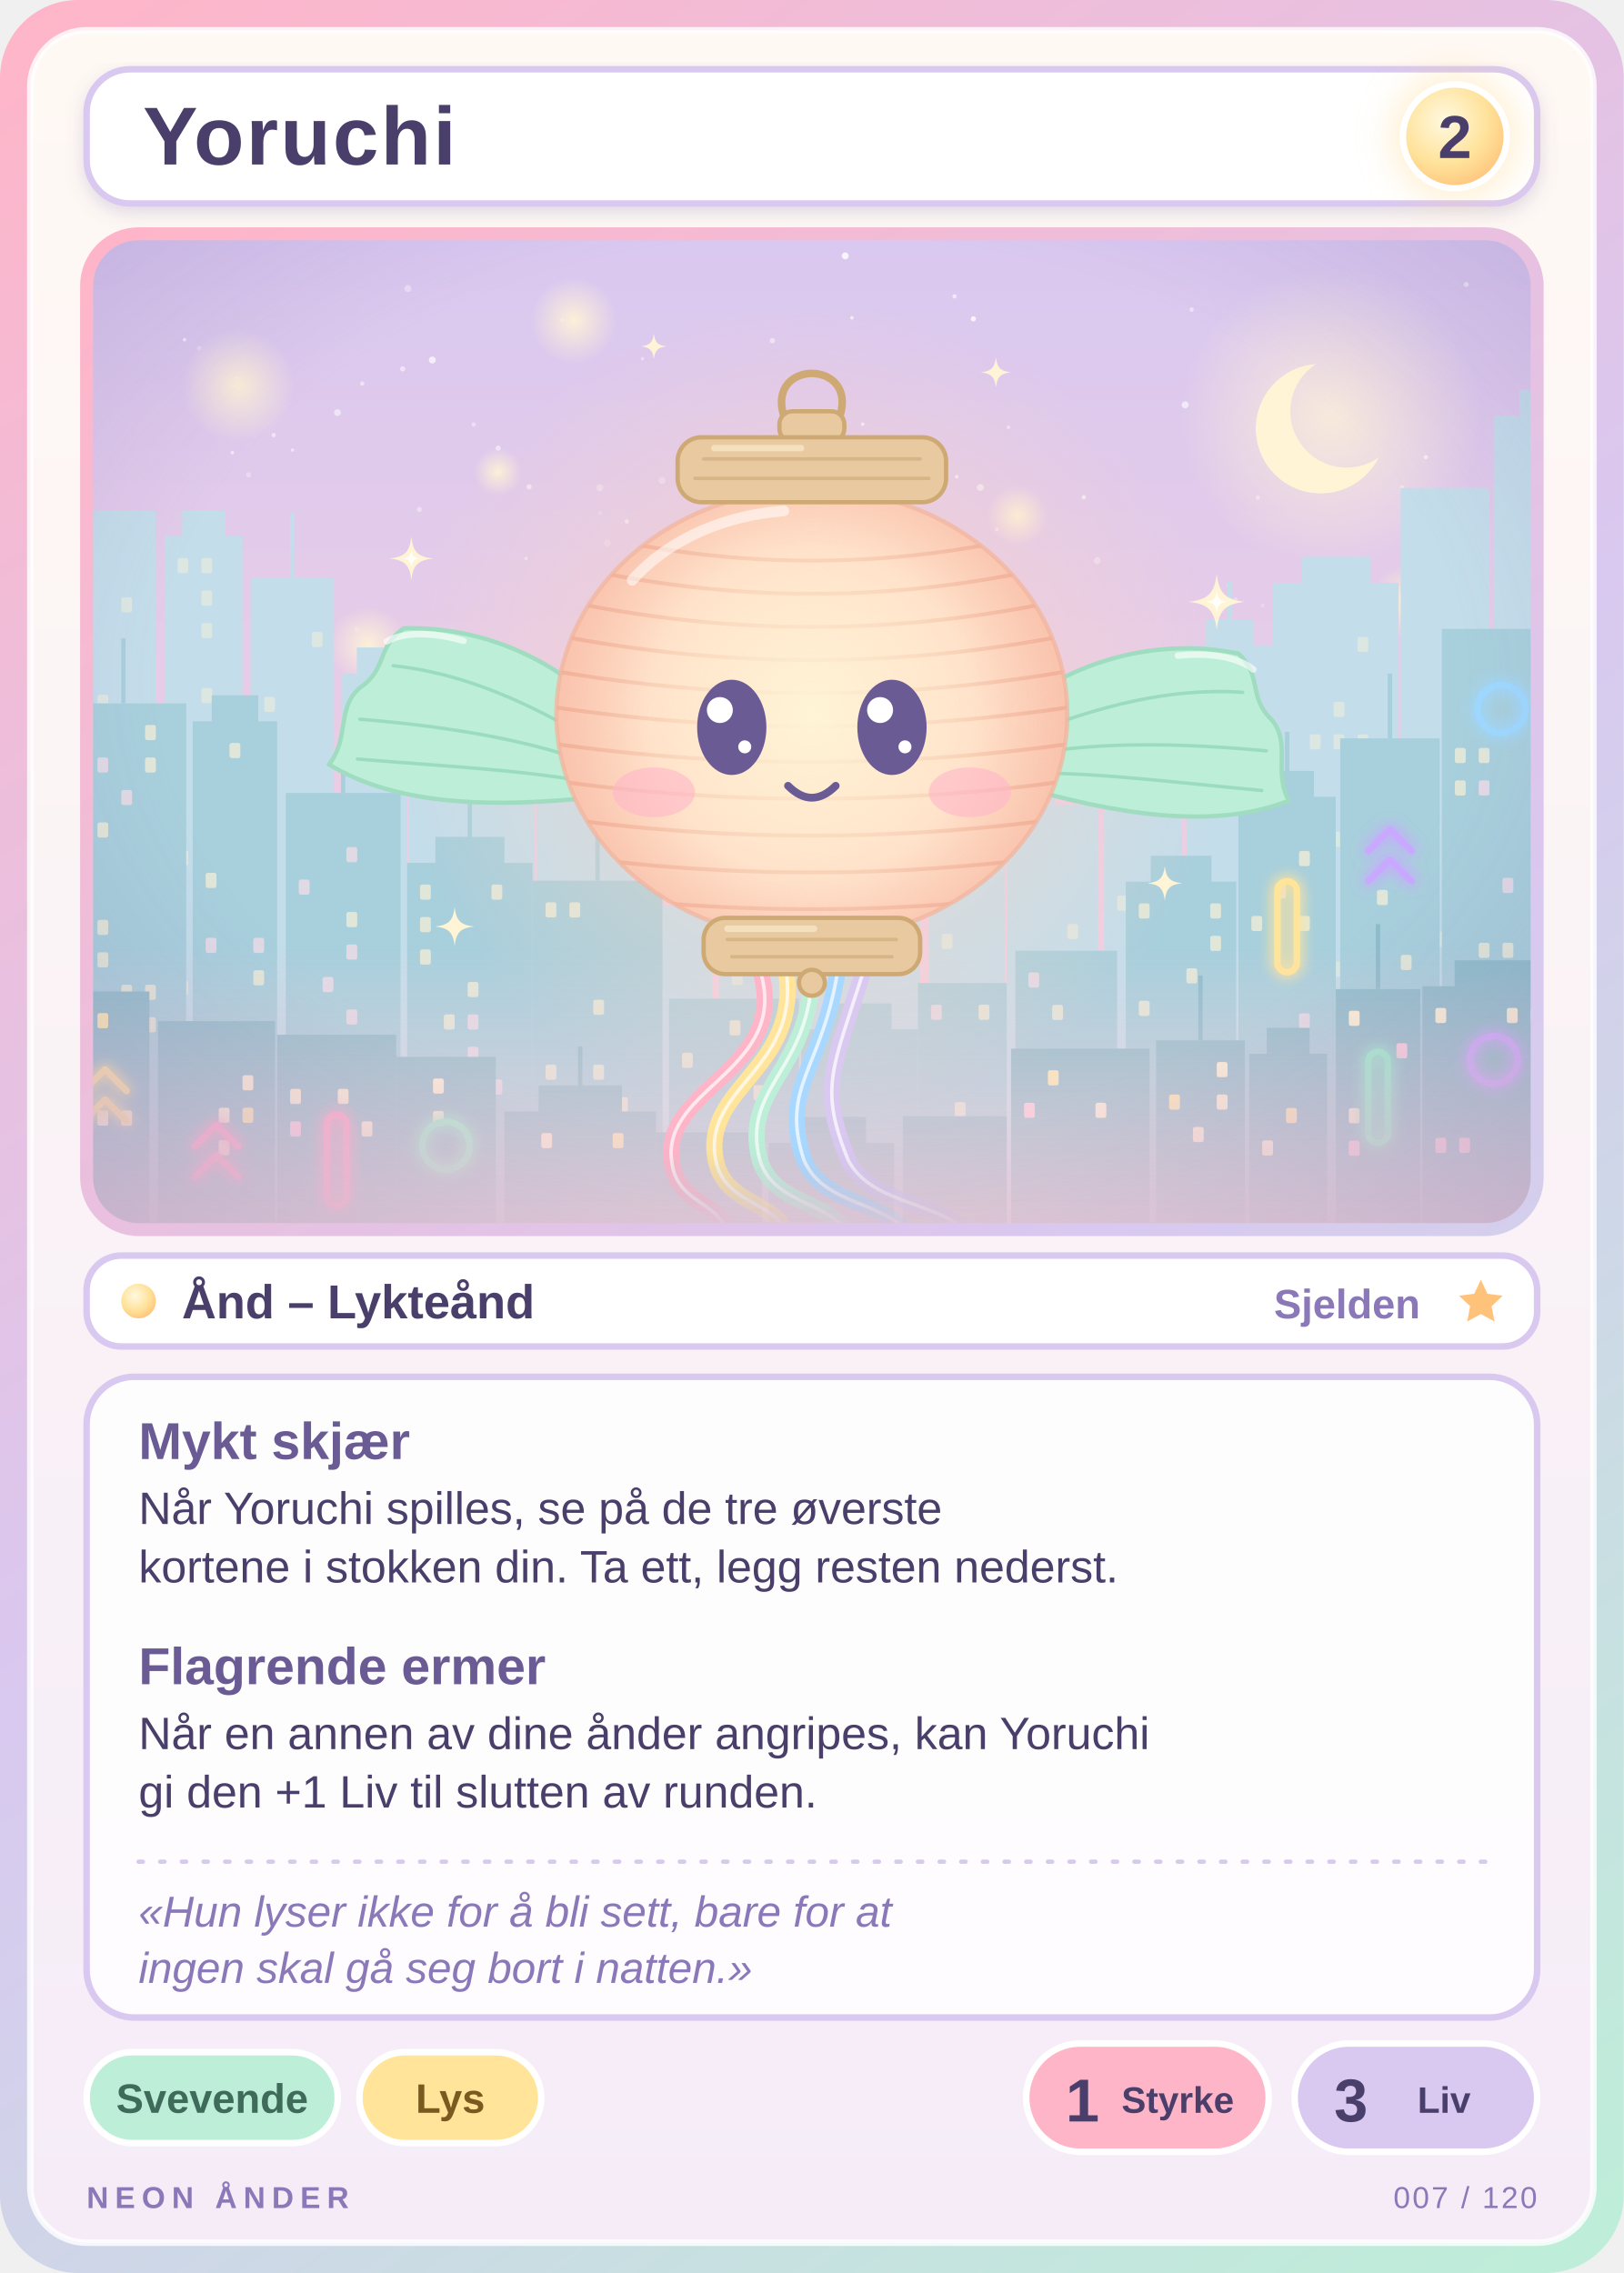
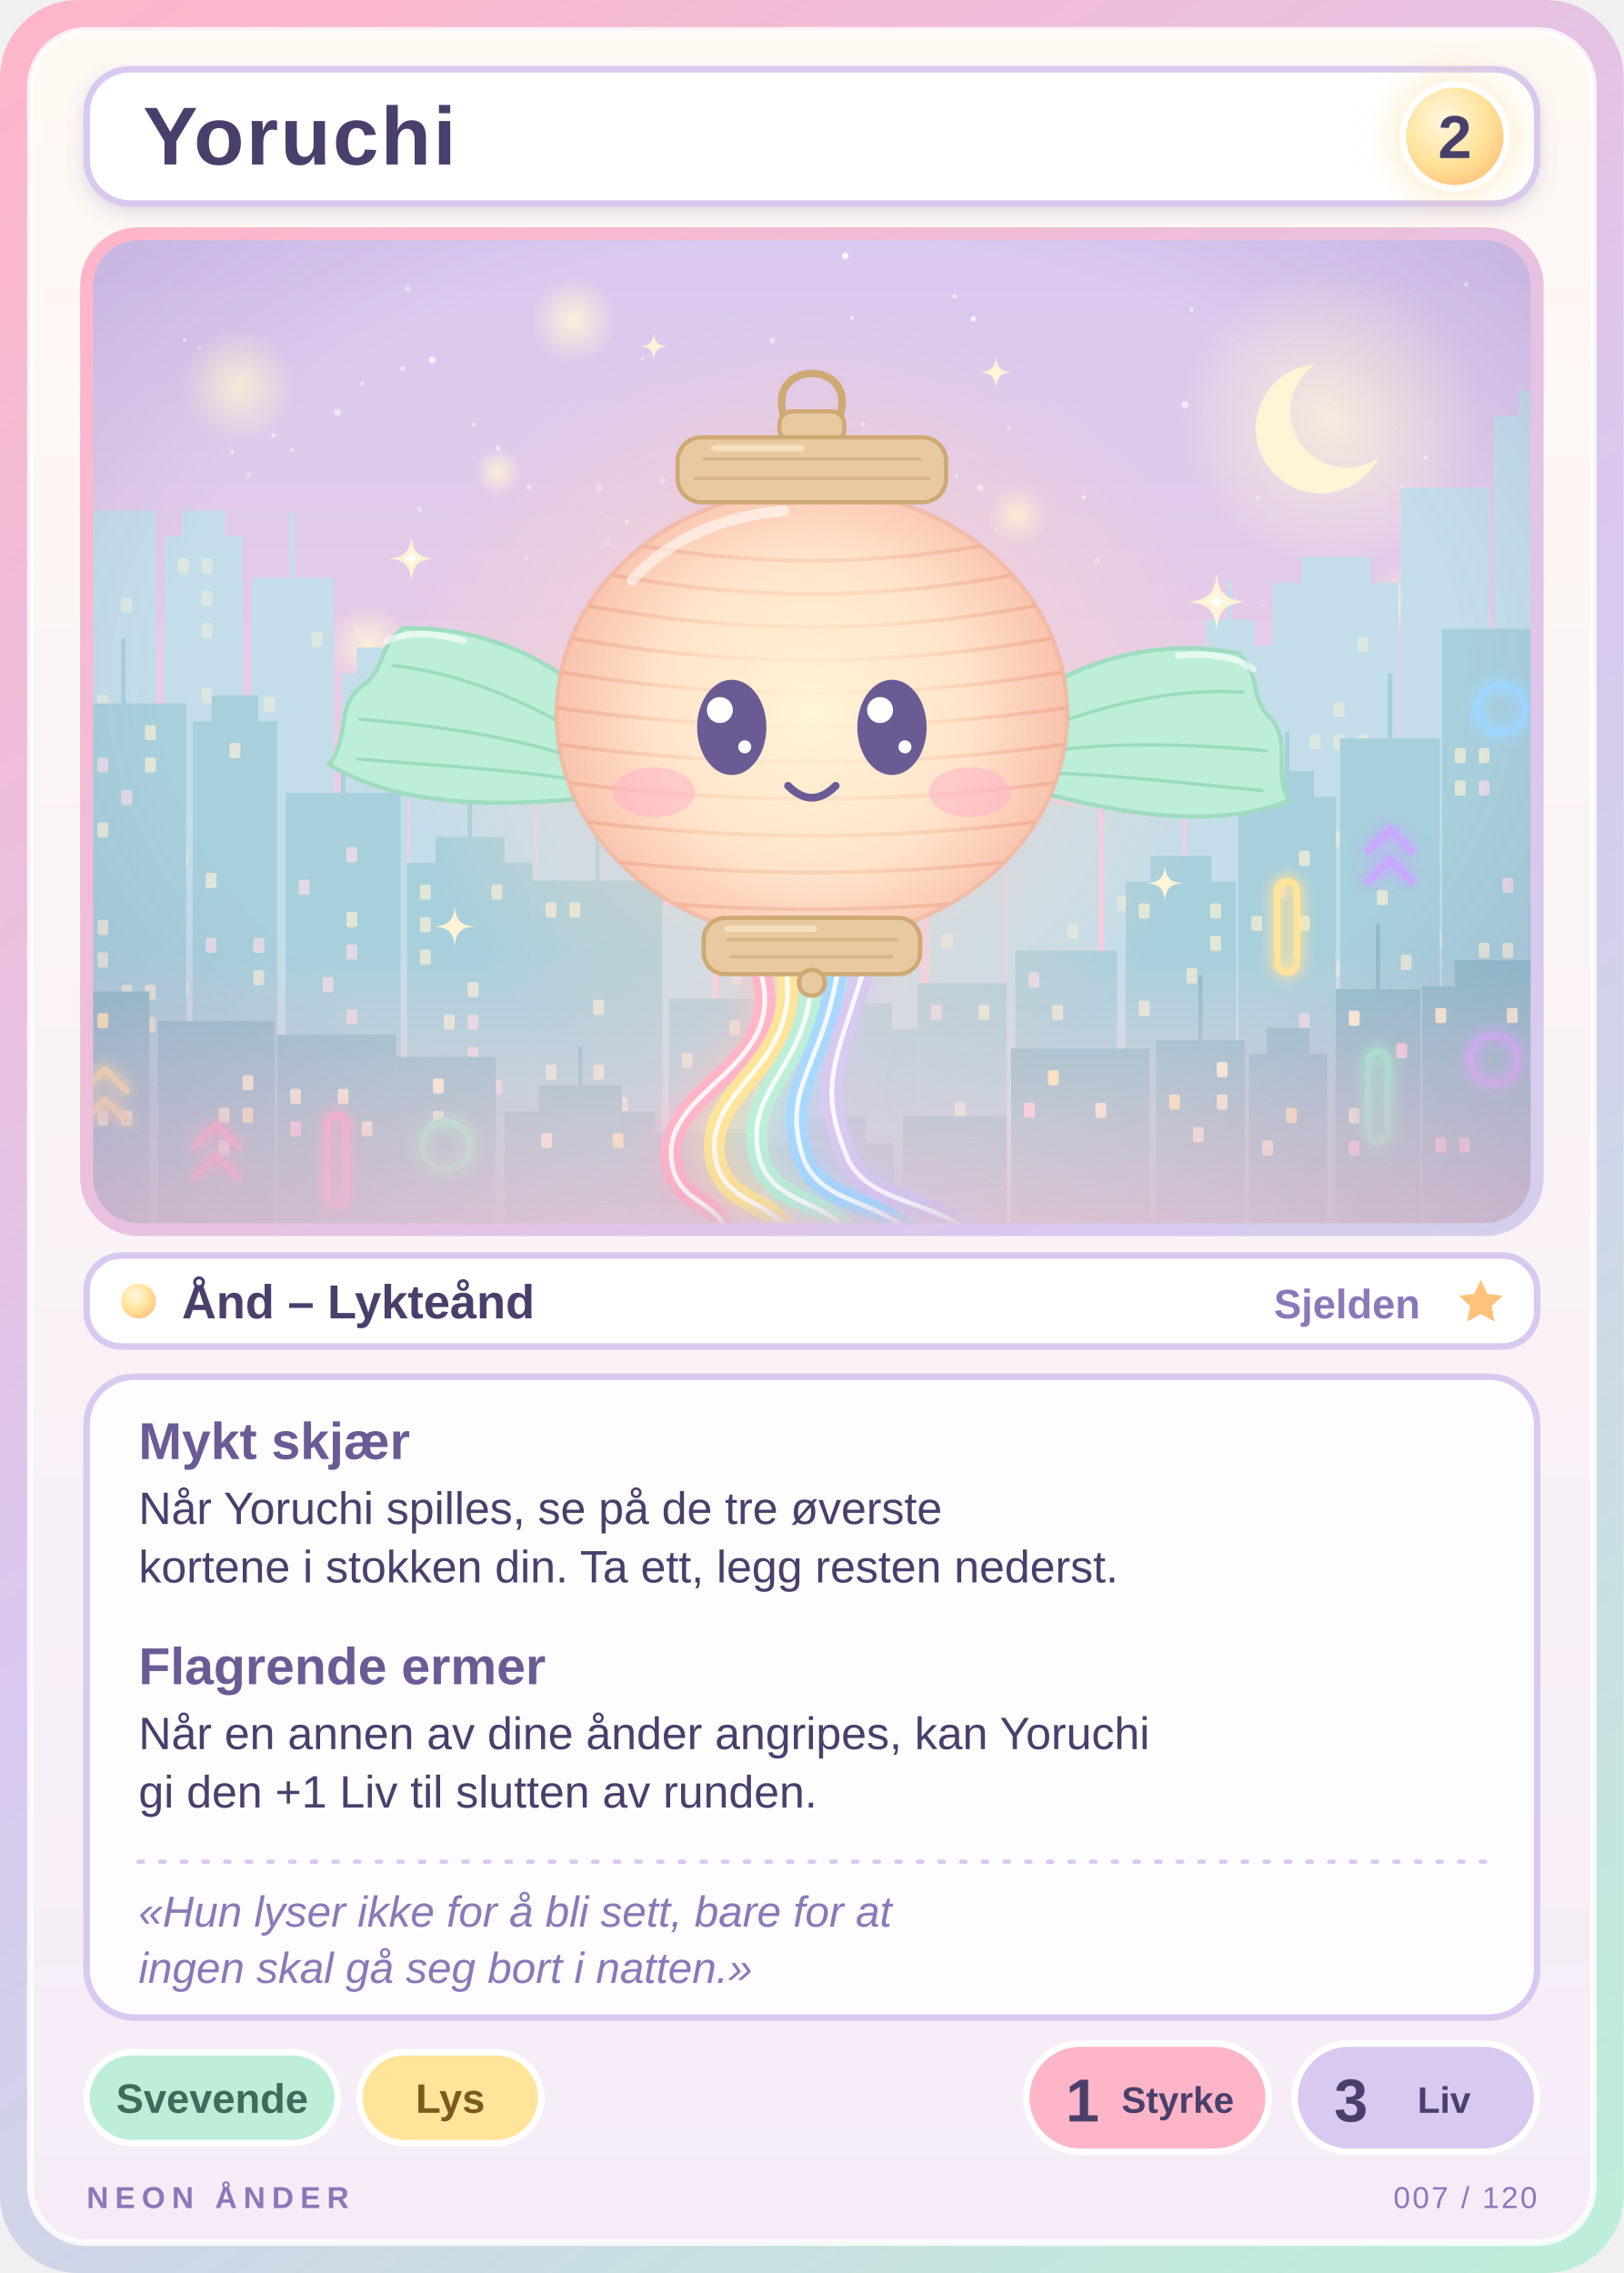
<svg xmlns="http://www.w3.org/2000/svg" viewBox="0 0 750 1050" width="750" height="1050" role="img" aria-labelledby="t d" font-family="'Trebuchet MS','Segoe UI','Helvetica Neue',Arial,sans-serif">
  <defs>
    <linearGradient id="frame" x1="0" y1="0" x2="750" y2="1050" gradientUnits="userSpaceOnUse">
      <stop offset="0" stop-color="#FFB5C8" />
      <stop offset="0.5" stop-color="#D9C8F0" />
      <stop offset="1" stop-color="#BDEFD8" />
    </linearGradient>
    <linearGradient id="paper" x1="0" y1="0" x2="0" y2="1">
      <stop offset="0" stop-color="#FFF9F4" />
      <stop offset="1" stop-color="#F5ECF8" />
    </linearGradient>
    <radialGradient id="orb" cx="0.4" cy="0.35" r="0.7">
      <stop offset="0" stop-color="#FFF9E0" />
      <stop offset="0.6" stop-color="#FFE29A" />
      <stop offset="1" stop-color="#FFC27A" />
    </radialGradient>
    <linearGradient id="sky" x1="0" y1="0" x2="0" y2="1">
      <stop offset="0" stop-color="#D9C8F0" />
      <stop offset="1" stop-color="#F7D1DC" />
    </linearGradient>
    <radialGradient id="moonGlow">
      <stop offset="0" stop-color="#FFF4D6" stop-opacity="0.75" />
      <stop offset="1" stop-color="#FFF4D6" stop-opacity="0" />
    </radialGradient>
    <radialGradient id="bokeh">
      <stop offset="0" stop-color="#FFF4D6" stop-opacity="0.9" />
      <stop offset="0.6" stop-color="#FFF4D6" stop-opacity="0.35" />
      <stop offset="1" stop-color="#FFF4D6" stop-opacity="0" />
    </radialGradient>
    <linearGradient id="mist" x1="0" y1="0" x2="0" y2="1">
      <stop offset="0" stop-color="#F7D1DC" stop-opacity="0" />
      <stop offset="1" stop-color="#F7D1DC" stop-opacity="0.85" />
    </linearGradient>
    <radialGradient id="vignette" cx="0.5" cy="0.45" r="0.75">
      <stop offset="0.6" stop-color="#7A6AA8" stop-opacity="0" />
      <stop offset="1" stop-color="#7A6AA8" stop-opacity="0.28" />
    </radialGradient>
    <radialGradient id="halo">
      <stop offset="0" stop-color="#FFE9C2" stop-opacity="0.85" />
      <stop offset="0.5" stop-color="#FFD6C2" stop-opacity="0.35" />
      <stop offset="1" stop-color="#FFD6C2" stop-opacity="0" />
    </radialGradient>
    <radialGradient id="innerGlow" cx="335" cy="222" r="112" gradientUnits="userSpaceOnUse">
      <stop offset="0" stop-color="#FFF4D6" stop-opacity="1" />
      <stop offset="0.55" stop-color="#FFF4D6" stop-opacity="0.55" />
      <stop offset="1" stop-color="#FFF4D6" stop-opacity="0" />
    </radialGradient>
    <radialGradient id="bodyShade" cx="335" cy="222" r="122" gradientUnits="userSpaceOnUse">
      <stop offset="0.62" stop-color="#F0A68C" stop-opacity="0" />
      <stop offset="1" stop-color="#F0A68C" stop-opacity="0.42" />
    </radialGradient>
    <linearGradient id="sleeveFill" x1="0" y1="0" x2="-1" y2="0">
      <stop offset="0" stop-color="#BDEFD8" />
      <stop offset="1" stop-color="#D8F8EA" />
    </linearGradient>
    <linearGradient id="tailFade" x1="0" y1="340" x2="0" y2="462" gradientUnits="userSpaceOnUse">
      <stop offset="0" stop-color="#fff" />
-       <stop offset="0.7" stop-color="#fff" />
+       <stop offset="0.88" stop-color="#fff" />
      <stop offset="1" stop-color="#000" />
    </linearGradient>
    <mask id="tailMask" maskUnits="userSpaceOnUse" x="180" y="330" width="320" height="140">
      <rect x="180" y="330" width="320" height="140" fill="url(#tailFade)" />
    </mask>
    <clipPath id="artClip">
      <rect width="670" height="460" rx="24" />
    </clipPath>
    <clipPath id="bodyClip">
      <ellipse cx="335" cy="222" rx="118" ry="104" />
    </clipPath>
    <mask id="moonMask" maskUnits="userSpaceOnUse" x="500" y="20" width="140" height="140">
      <rect x="500" y="20" width="140" height="140" fill="#000" />
      <circle cx="570" cy="90" r="30" fill="#fff" />
      <circle cx="582" cy="82" r="26" fill="#000" />
    </mask>
    <filter id="soft" x="-50%" y="-50%" width="200%" height="200%">
      <feGaussianBlur stdDeviation="9" />
    </filter>
    <filter id="neonGlow" x="-100%" y="-100%" width="300%" height="300%">
      <feGaussianBlur stdDeviation="3.2" result="b" />
      <feMerge>
        <feMergeNode in="b" />
        <feMergeNode in="b" />
        <feMergeNode in="SourceGraphic" />
      </feMerge>
    </filter>
    <filter id="lift" x="-10%" y="-10%" width="120%" height="130%">
      <feDropShadow dx="0" dy="3" stdDeviation="4" flood-color="#7A6AA8" flood-opacity="0.22" />
    </filter>
    <path id="spark" d="M0 -1 C0.08 -0.3 0.3 -0.08 1 0 C0.3 0.08 0.08 0.3 0 1 C-0.08 0.3 -0.3 0.08 -1 0 C-0.3 -0.08 -0.08 -0.3 0 -1 Z" />
    <g id="sleeve">
      <path d="M 10 -16 C -20 -36 -60 -44 -98 -32 C -108 -20 -100 -12 -110 0 C -118 12 -108 24 -114 38 C -78 48 -34 36 10 18 Z" fill="url(#sleeveFill)" stroke="#9FDCC0" stroke-width="2" stroke-linejoin="round" />
      <path d="M 0 -6 C -30 -14 -64 -20 -98 -14" fill="none" stroke="#8FD4B4" stroke-width="1.6" stroke-linecap="round" opacity="0.7" />
      <path d="M 0 4 C -30 2 -66 6 -106 14" fill="none" stroke="#8FD4B4" stroke-width="1.6" stroke-linecap="round" opacity="0.7" />
      <path d="M 2 13 C -28 16 -62 24 -102 32" fill="none" stroke="#8FD4B4" stroke-width="1.6" stroke-linecap="round" opacity="0.7" />
      <path d="M -70 -34 C -86 -34 -98 -30 -104 -24" fill="none" stroke="#fff" stroke-width="3" stroke-linecap="round" opacity="0.6" />
    </g>
  </defs>
  <rect width="750" height="1050" rx="36" fill="url(#frame)" />
  <rect x="14" y="14" width="722" height="1022" rx="26" fill="url(#paper)" />
  <rect x="14" y="14" width="722" height="1022" rx="26" fill="none" stroke="#fff" stroke-width="3" opacity="0.8" />
  <g filter="url(#lift)">
    <rect x="40" y="32" width="670" height="62" rx="20" fill="#fff" stroke="#D9C8F0" stroke-width="3" />
  </g>
  <text x="66" y="76" font-size="38" font-weight="700" fill="#4A3F6B" letter-spacing="1">Yoruchi</text>
  <circle cx="672" cy="63" r="27" fill="#FFD27A" opacity="0.45" filter="url(#soft)" />
  <circle cx="672" cy="63" r="24" fill="url(#orb)" stroke="#fff" stroke-width="3" />
  <text x="672" y="73" font-size="28" font-weight="700" fill="#4A3F6B" text-anchor="middle">2</text>
  <g transform="translate(40,108)">
    <g clip-path="url(#artClip)">
      <rect width="670" height="460" fill="url(#sky)" />
      <g fill="#fff">
        <circle cx="219.8" cy="39.8" r="0.8" opacity="0.3" />
        <circle cx="358.5" cy="87.9" r="0.8" opacity="0.7" />
        <circle cx="148.4" cy="25.3" r="1.6" opacity="0.4" />
        <circle cx="67.3" cy="101.1" r="0.8" opacity="0.6" />
        <circle cx="420.4" cy="136.6" r="0.8" opacity="0.4" />
        <circle cx="267.4" cy="224.7" r="0.8" opacity="0.2" />
        <circle cx="95.1" cy="99.9" r="0.8" opacity="0.5" />
        <circle cx="374.4" cy="158.8" r="0.8" opacity="0.4" />
        <circle cx="425.8" cy="89.4" r="0.8" opacity="0.5" />
        <circle cx="412.8" cy="117.2" r="1.6" opacity="0.5" />
        <circle cx="312.5" cy="212.9" r="1.2" opacity="0.2" />
        <circle cx="527.5" cy="162.6" r="1" opacity="0.2" />
        <circle cx="204.4" cy="116.9" r="1.2" opacity="0.5" />
        <circle cx="196.3" cy="225.6" r="0.8" opacity="0.2" />
        <circle cx="115.9" cy="82.6" r="1.6" opacity="0.5" />
        <circle cx="637.2" cy="23.4" r="1.2" opacity="0.5" />
        <circle cx="237" cy="117.3" r="1.6" opacity="0.3" />
        <circle cx="69.2" cy="66.5" r="0.8" opacity="0.3" />
        <circle cx="466.8" cy="151" r="1.6" opacity="0.3" />
        <circle cx="260.3" cy="155.8" r="0.8" opacity="0.5" />
        <circle cx="240.5" cy="142.8" r="1.6" opacity="0.2" />
        <circle cx="510.4" cy="35" r="1" opacity="0.5" />
        <circle cx="607.6" cy="117.2" r="1" opacity="0.4" />
        <circle cx="367.3" cy="203.9" r="1.6" opacity="0.3" />
        <circle cx="190.1" cy="99" r="1.2" opacity="0.5" />
        <circle cx="256.8" cy="57.7" r="0.8" opacity="0.4" />
        <circle cx="159.7" cy="58.3" r="1.6" opacity="0.7" />
        <circle cx="127.3" cy="69.2" r="1" opacity="0.5" />
        <circle cx="249.5" cy="132.9" r="1" opacity="0.5" />
        <circle cx="345.1" cy="144.3" r="0.8" opacity="0.4" />
        <circle cx="577.6" cy="219.2" r="1.6" opacity="0.2" />
        <circle cx="265.8" cy="113.9" r="1.6" opacity="0.3" />
        <circle cx="52" cy="52.8" r="1" opacity="0.3" />
        <circle cx="400.9" cy="28.9" r="1" opacity="0.6" />
        <circle cx="628.6" cy="143.5" r="0.8" opacity="0.5" />
        <circle cx="409.6" cy="39.3" r="1.2" opacity="0.8" />
        <circle cx="401.9" cy="112.2" r="0.8" opacity="0.6" />
        <circle cx="657.5" cy="110.4" r="1.6" opacity="0.4" />
        <circle cx="102.3" cy="173.9" r="1.2" opacity="0.3" />
        <circle cx="460.6" cy="121.7" r="1" opacity="0.6" />
        <circle cx="353.5" cy="38.8" r="0.8" opacity="0.7" />
        <circle cx="203" cy="150" r="0.8" opacity="0.4" />
        <circle cx="178.8" cy="88.1" r="1" opacity="0.4" />
        <circle cx="153.7" cy="127.3" r="1.2" opacity="0.4" />
        <circle cx="409.1" cy="182.6" r="1" opacity="0.4" />
        <circle cx="543.2" cy="171.7" r="1" opacity="0.2" />
        <circle cx="330.3" cy="169.7" r="0.8" opacity="0.4" />
        <circle cx="316.8" cy="49.4" r="1.2" opacity="0.5" />
        <circle cx="620.8" cy="227.3" r="1.2" opacity="0.1" />
        <circle cx="74.8" cy="111.3" r="1.2" opacity="0.3" />
        <circle cx="416.1" cy="207.7" r="0.8" opacity="0.2" />
        <circle cx="435" cy="185.1" r="0.8" opacity="0.4" />
        <circle cx="86.4" cy="93" r="1" opacity="0.5" />
        <circle cx="124.8" cy="182.8" r="1.2" opacity="0.2" />
        <circle cx="626.8" cy="167.7" r="1.6" opacity="0.3" />
        <circle cx="627.2" cy="168.4" r="1" opacity="0.5" />
        <circle cx="26" cy="138.3" r="1.6" opacity="0.5" />
        <circle cx="103.6" cy="191.1" r="1.6" opacity="0.3" />
        <circle cx="237.2" cy="128.9" r="1" opacity="0.2" />
        <circle cx="530.8" cy="168.7" r="0.8" opacity="0.3" />
        <circle cx="618.6" cy="103.2" r="1" opacity="0.6" />
        <circle cx="146" cy="62.4" r="1.2" opacity="0.5" />
        <circle cx="507.4" cy="79" r="1.6" opacity="0.6" />
        <circle cx="47.8" cy="171.7" r="1.6" opacity="0.4" />
        <circle cx="541" cy="121.8" r="1" opacity="0.4" />
        <circle cx="350.4" cy="10.2" r="1.6" opacity="0.8" />
        <circle cx="406" cy="179.8" r="1" opacity="0.2" />
        <circle cx="317.7" cy="168.4" r="0.8" opacity="0.3" />
        <circle cx="347" cy="130.4" r="0.8" opacity="0.5" />
        <circle cx="45.2" cy="48.9" r="0.8" opacity="0.7" />
      </g>
      <circle cx="575" cy="85" r="70" fill="url(#moonGlow)" />
      <circle cx="570" cy="90" r="30" fill="#FFF4D6" mask="url(#moonMask)" />
      <circle cx="70" cy="70" r="26" fill="url(#bokeh)" />
      <circle cx="130" cy="190" r="18" fill="url(#bokeh)" />
      <circle cx="225" cy="40" r="20" fill="url(#bokeh)" />
      <circle cx="505" cy="215" r="24" fill="url(#bokeh)" />
      <circle cx="610" cy="170" r="17" fill="url(#bokeh)" />
      <circle cx="430" cy="130" r="14" fill="url(#bokeh)" />
      <circle cx="48" cy="300" r="20" fill="url(#bokeh)" />
      <circle cx="620" cy="300" r="22" fill="url(#bokeh)" />
      <circle cx="190" cy="110" r="11" fill="url(#bokeh)" />
      <g fill="#C4DDEA">
        <rect x="-12" y="127.9" width="44" height="334.1" />
        <rect x="36" y="139.8" width="36" height="322.2" />
        <rect x="44.1" y="127.8" width="19.8" height="13" />
        <rect x="76" y="158.9" width="38" height="303.1" />
        <rect x="94" y="128.9" width="2" height="30" />
        <rect x="118" y="203.1" width="30" height="258.9" />
        <rect x="124.8" y="191.1" width="16.5" height="13" />
        <rect x="149" y="214.3" width="58" height="247.7" />
        <rect x="162.1" y="202.3" width="31.9" height="13" />
        <rect x="208" y="259.1" width="44" height="202.9" />
        <rect x="255" y="310.5" width="34" height="151.5" />
        <rect x="292" y="330" width="57" height="132" />
        <rect x="349" y="299.7" width="36" height="162.3" />
        <rect x="357.1" y="287.7" width="19.8" height="13" />
        <rect x="366" y="269.7" width="2" height="30" />
        <rect x="389" y="283.4" width="35" height="178.6" />
        <rect x="425" y="263.8" width="42" height="198.2" />
        <rect x="445" y="233.8" width="2" height="30" />
        <rect x="470" y="235.7" width="36" height="226.3" />
        <rect x="478.1" y="223.7" width="19.8" height="13" />
        <rect x="508" y="190.3" width="40" height="271.7" />
        <rect x="517" y="178.3" width="22" height="13" />
        <rect x="527" y="160.3" width="2" height="30" />
        <rect x="548" y="161.2" width="58" height="300.8" />
        <rect x="561" y="149.2" width="31.9" height="13" />
        <rect x="607" y="117.4" width="41" height="344.6" />
        <rect x="650" y="84.1" width="53" height="377.9" />
        <rect x="661.9" y="72.1" width="29.2" height="13" />
        <rect x="675.5" y="54.1" width="2" height="30" />
      </g>
      <g opacity="0.4">
        <rect x="16" y="167.9" width="5" height="7" rx="1" fill="#FFF4D6" />
        <rect x="5" y="212.9" width="5" height="7" rx="1" fill="#FFF4D6" />
        <rect x="5" y="227.9" width="5" height="7" rx="1" fill="#FFF4D6" />
        <rect x="5" y="257.9" width="5" height="7" rx="1" fill="#FFF4D6" />
        <rect x="16" y="302.9" width="5" height="7" rx="1" fill="#FFF4D6" />
        <rect x="16" y="332.9" width="5" height="7" rx="1" fill="#FFF4D6" />
        <rect x="5" y="347.9" width="5" height="7" rx="1" fill="#FFF4D6" />
        <rect x="5" y="362.9" width="5" height="7" rx="1" fill="#FFF4D6" />
        <rect x="5" y="377.9" width="5" height="7" rx="1" fill="#FFF4D6" />
        <rect x="16" y="377.9" width="5" height="7" rx="1" fill="#FFF4D6" />
        <rect x="5" y="392.9" width="5" height="7" rx="1" fill="#FFF4D6" />
        <rect x="-6" y="407.9" width="5" height="7" rx="1" fill="#FFF4D6" />
        <rect x="42" y="149.8" width="5" height="7" rx="1" fill="#FFF4D6" />
        <rect x="53" y="149.8" width="5" height="7" rx="1" fill="#FFF4D6" />
        <rect x="53" y="164.8" width="5" height="7" rx="1" fill="#FFF4D6" />
        <rect x="53" y="179.8" width="5" height="7" rx="1" fill="#FFF4D6" />
        <rect x="53" y="209.8" width="5" height="7" rx="1" fill="#FFF4D6" />
        <rect x="53" y="254.8" width="5" height="7" rx="1" fill="#FFF4D6" />
        <rect x="42" y="284.8" width="5" height="7" rx="1" fill="#FFF4D6" />
        <rect x="42" y="344.8" width="5" height="7" rx="1" fill="#FFF4D6" />
        <rect x="53" y="419.8" width="5" height="7" rx="1" fill="#FFF4D6" />
        <rect x="104" y="183.9" width="5" height="7" rx="1" fill="#FFF4D6" />
        <rect x="82" y="213.9" width="5" height="7" rx="1" fill="#FFF4D6" />
        <rect x="82" y="228.9" width="5" height="7" rx="1" fill="#FFF4D6" />
        <rect x="82" y="243.9" width="5" height="7" rx="1" fill="#FFF4D6" />
        <rect x="82" y="258.9" width="5" height="7" rx="1" fill="#FFF4D6" />
        <rect x="93" y="258.9" width="5" height="7" rx="1" fill="#FFF4D6" />
        <rect x="82" y="288.9" width="5" height="7" rx="1" fill="#FFF4D6" />
        <rect x="104" y="303.9" width="5" height="7" rx="1" fill="#FFF4D6" />
        <rect x="93" y="333.9" width="5" height="7" rx="1" fill="#FFF4D6" />
        <rect x="124" y="273.1" width="5" height="7" rx="1" fill="#FFF4D6" />
        <rect x="124" y="288.1" width="5" height="7" rx="1" fill="#FFF4D6" />
        <rect x="135" y="333.1" width="5" height="7" rx="1" fill="#FFF4D6" />
        <rect x="124" y="348.1" width="5" height="7" rx="1" fill="#FFF4D6" />
        <rect x="166" y="224.3" width="5" height="7" rx="1" fill="#FFF4D6" />
        <rect x="177" y="284.3" width="5" height="7" rx="1" fill="#FFF4D6" />
        <rect x="177" y="344.3" width="5" height="7" rx="1" fill="#FFF4D6" />
        <rect x="188" y="374.3" width="5" height="7" rx="1" fill="#FFF4D6" />
        <rect x="166" y="389.3" width="5" height="7" rx="1" fill="#FFF4D6" />
        <rect x="188" y="419.3" width="5" height="7" rx="1" fill="#FFF4D6" />
        <rect x="225" y="374.1" width="5" height="7" rx="1" fill="#FFF4D6" />
        <rect x="214" y="419.1" width="5" height="7" rx="1" fill="#FFF4D6" />
        <rect x="298" y="340" width="5" height="7" rx="1" fill="#FFF4D6" />
        <rect x="320" y="355" width="5" height="7" rx="1" fill="#FFF4D6" />
        <rect x="309" y="385" width="5" height="7" rx="1" fill="#FFF4D6" />
        <rect x="331" y="400" width="5" height="7" rx="1" fill="#FFF4D6" />
        <rect x="355" y="324.7" width="5" height="7" rx="1" fill="#FFF4D6" />
        <rect x="355" y="369.7" width="5" height="7" rx="1" fill="#FFF4D6" />
        <rect x="355" y="414.7" width="5" height="7" rx="1" fill="#FFF4D6" />
        <rect x="395" y="323.4" width="5" height="7" rx="1" fill="#FFF4D6" />
        <rect x="395" y="383.4" width="5" height="7" rx="1" fill="#FFF4D6" />
        <rect x="406" y="383.4" width="5" height="7" rx="1" fill="#FFF4D6" />
        <rect x="406" y="398.4" width="5" height="7" rx="1" fill="#FFF4D6" />
        <rect x="453" y="318.8" width="5" height="7" rx="1" fill="#FFF4D6" />
        <rect x="431" y="333.8" width="5" height="7" rx="1" fill="#FFF4D6" />
        <rect x="442" y="333.8" width="5" height="7" rx="1" fill="#FFF4D6" />
        <rect x="453" y="348.8" width="5" height="7" rx="1" fill="#FFF4D6" />
        <rect x="431" y="363.8" width="5" height="7" rx="1" fill="#FFF4D6" />
        <rect x="442" y="363.8" width="5" height="7" rx="1" fill="#FFF4D6" />
        <rect x="442" y="393.8" width="5" height="7" rx="1" fill="#FFF4D6" />
        <rect x="487" y="245.7" width="5" height="7" rx="1" fill="#FFF4D6" />
        <rect x="476" y="305.7" width="5" height="7" rx="1" fill="#FFF4D6" />
        <rect x="476" y="380.7" width="5" height="7" rx="1" fill="#FFF4D6" />
        <rect x="476" y="395.7" width="5" height="7" rx="1" fill="#FFF4D6" />
        <rect x="487" y="410.7" width="5" height="7" rx="1" fill="#FFF4D6" />
        <rect x="514" y="200.3" width="5" height="7" rx="1" fill="#FFF4D6" />
        <rect x="536" y="215.3" width="5" height="7" rx="1" fill="#FFF4D6" />
        <rect x="514" y="245.3" width="5" height="7" rx="1" fill="#FFF4D6" />
        <rect x="536" y="245.3" width="5" height="7" rx="1" fill="#FFF4D6" />
        <rect x="514" y="305.3" width="5" height="7" rx="1" fill="#FFF4D6" />
        <rect x="525" y="395.3" width="5" height="7" rx="1" fill="#FFF4D6" />
        <rect x="587" y="186.2" width="5" height="7" rx="1" fill="#FFF4D6" />
        <rect x="576" y="216.2" width="5" height="7" rx="1" fill="#FFF4D6" />
        <rect x="565" y="231.2" width="5" height="7" rx="1" fill="#FFF4D6" />
        <rect x="576" y="231.2" width="5" height="7" rx="1" fill="#FFF4D6" />
        <rect x="587" y="231.2" width="5" height="7" rx="1" fill="#FFF4D6" />
        <rect x="576" y="276.2" width="5" height="7" rx="1" fill="#FFF4D6" />
        <rect x="565" y="336.2" width="5" height="7" rx="1" fill="#FFF4D6" />
        <rect x="576" y="336.2" width="5" height="7" rx="1" fill="#FFF4D6" />
        <rect x="565" y="351.2" width="5" height="7" rx="1" fill="#FFF4D6" />
        <rect x="576" y="351.2" width="5" height="7" rx="1" fill="#FFF4D6" />
        <rect x="587" y="381.2" width="5" height="7" rx="1" fill="#FFF4D6" />
        <rect x="635" y="187.4" width="5" height="7" rx="1" fill="#FFF4D6" />
        <rect x="635" y="202.4" width="5" height="7" rx="1" fill="#FFF4D6" />
        <rect x="613" y="322.4" width="5" height="7" rx="1" fill="#FFF4D6" />
        <rect x="624" y="322.4" width="5" height="7" rx="1" fill="#FFF4D6" />
        <rect x="624" y="352.4" width="5" height="7" rx="1" fill="#FFF4D6" />
        <rect x="613" y="382.4" width="5" height="7" rx="1" fill="#FFF4D6" />
        <rect x="613" y="412.4" width="5" height="7" rx="1" fill="#FFF4D6" />
        <rect x="635" y="412.4" width="5" height="7" rx="1" fill="#FFF4D6" />
        <rect x="667" y="94.1" width="5" height="7" rx="1" fill="#FFF4D6" />
        <rect x="678" y="199.1" width="5" height="7" rx="1" fill="#FFF4D6" />
        <rect x="678" y="229.1" width="5" height="7" rx="1" fill="#FFF4D6" />
        <rect x="667" y="244.1" width="5" height="7" rx="1" fill="#FFF4D6" />
        <rect x="656" y="259.1" width="5" height="7" rx="1" fill="#FFF4D6" />
        <rect x="678" y="259.1" width="5" height="7" rx="1" fill="#FFF4D6" />
        <rect x="689" y="334.1" width="5" height="7" rx="1" fill="#FFF4D6" />
        <rect x="678" y="349.1" width="5" height="7" rx="1" fill="#FFF4D6" />
        <rect x="689" y="364.1" width="5" height="7" rx="1" fill="#FFF4D6" />
        <rect x="667" y="409.1" width="5" height="7" rx="1" fill="#FFF4D6" />
      </g>
      <g fill="#A8CFDC">
        <rect x="-12" y="216.9" width="58" height="245.1" />
        <rect x="16" y="186.9" width="2" height="30" />
        <rect x="49" y="225.2" width="39" height="236.8" />
        <rect x="57.8" y="213.2" width="21.5" height="13" />
        <rect x="92" y="258.3" width="53" height="203.7" />
        <rect x="117.5" y="228.3" width="2" height="30" />
        <rect x="148" y="290.6" width="58" height="171.4" />
        <rect x="161.1" y="278.6" width="31.9" height="13" />
        <rect x="176" y="260.6" width="2" height="30" />
        <rect x="206" y="298.8" width="60" height="163.2" />
        <rect x="235" y="268.8" width="2" height="30" />
        <rect x="269" y="353.3" width="60" height="108.7" />
        <rect x="330" y="367.5" width="54" height="94.5" />
        <rect x="342.1" y="355.5" width="29.7" height="13" />
        <rect x="356" y="337.5" width="2" height="30" />
        <rect x="384" y="346.1" width="41" height="115.9" />
        <rect x="429" y="331.2" width="47" height="130.8" />
        <rect x="480" y="299.3" width="51" height="162.7" />
        <rect x="491.5" y="287.3" width="28.1" height="13" />
        <rect x="532" y="260.1" width="45" height="201.9" />
        <rect x="542.1" y="248.1" width="24.8" height="13" />
        <rect x="553.5" y="230.1" width="2" height="30" />
        <rect x="579" y="233.1" width="46" height="228.9" />
        <rect x="601" y="203.1" width="2" height="30" />
        <rect x="626" y="182.5" width="55" height="279.5" />
      </g>
      <g opacity="0.65">
        <rect x="27" y="226.9" width="5" height="7" rx="1" fill="#FFF4D6" />
        <rect x="5" y="241.9" width="5" height="7" rx="1" fill="#FFE0EA" />
        <rect x="27" y="241.9" width="5" height="7" rx="1" fill="#FFF4D6" />
        <rect x="16" y="256.9" width="5" height="7" rx="1" fill="#FFE0EA" />
        <rect x="5" y="271.9" width="5" height="7" rx="1" fill="#FFF4D6" />
        <rect x="-6" y="316.9" width="5" height="7" rx="1" fill="#FFF4D6" />
        <rect x="5" y="316.9" width="5" height="7" rx="1" fill="#FFF4D6" />
        <rect x="5" y="331.9" width="5" height="7" rx="1" fill="#FFF4D6" />
        <rect x="16" y="346.9" width="5" height="7" rx="1" fill="#FFF4D6" />
        <rect x="27" y="346.9" width="5" height="7" rx="1" fill="#FFF4D6" />
        <rect x="27" y="361.9" width="5" height="7" rx="1" fill="#FFF4D6" />
        <rect x="-6" y="391.9" width="5" height="7" rx="1" fill="#FFE0EA" />
        <rect x="66" y="235.2" width="5" height="7" rx="1" fill="#FFF4D6" />
        <rect x="55" y="295.2" width="5" height="7" rx="1" fill="#FFF4D6" />
        <rect x="55" y="325.2" width="5" height="7" rx="1" fill="#FFE0EA" />
        <rect x="77" y="325.2" width="5" height="7" rx="1" fill="#FFE0EA" />
        <rect x="77" y="340.2" width="5" height="7" rx="1" fill="#FFF4D6" />
        <rect x="120" y="283.3" width="5" height="7" rx="1" fill="#FFE0EA" />
        <rect x="98" y="298.3" width="5" height="7" rx="1" fill="#FFE0EA" />
        <rect x="120" y="313.3" width="5" height="7" rx="1" fill="#FFF4D6" />
        <rect x="120" y="328.3" width="5" height="7" rx="1" fill="#FFE0EA" />
        <rect x="109" y="343.3" width="5" height="7" rx="1" fill="#FFE0EA" />
        <rect x="120" y="358.3" width="5" height="7" rx="1" fill="#FFE0EA" />
        <rect x="109" y="373.3" width="5" height="7" rx="1" fill="#FFF4D6" />
        <rect x="154" y="300.6" width="5" height="7" rx="1" fill="#FFF4D6" />
        <rect x="187" y="300.6" width="5" height="7" rx="1" fill="#FFF4D6" />
        <rect x="154" y="315.6" width="5" height="7" rx="1" fill="#FFF4D6" />
        <rect x="154" y="330.6" width="5" height="7" rx="1" fill="#FFF4D6" />
        <rect x="176" y="345.6" width="5" height="7" rx="1" fill="#FFF4D6" />
        <rect x="165" y="360.6" width="5" height="7" rx="1" fill="#FFF4D6" />
        <rect x="176" y="360.6" width="5" height="7" rx="1" fill="#FFE0EA" />
        <rect x="176" y="375.6" width="5" height="7" rx="1" fill="#FFE0EA" />
        <rect x="154" y="390.6" width="5" height="7" rx="1" fill="#FFF4D6" />
        <rect x="176" y="390.6" width="5" height="7" rx="1" fill="#FFF4D6" />
        <rect x="187" y="390.6" width="5" height="7" rx="1" fill="#FFE0EA" />
        <rect x="154" y="405.6" width="5" height="7" rx="1" fill="#FFE0EA" />
        <rect x="212" y="308.8" width="5" height="7" rx="1" fill="#FFF4D6" />
        <rect x="223" y="308.8" width="5" height="7" rx="1" fill="#FFF4D6" />
        <rect x="234" y="353.8" width="5" height="7" rx="1" fill="#FFF4D6" />
        <rect x="212" y="383.8" width="5" height="7" rx="1" fill="#FFF4D6" />
        <rect x="234" y="383.8" width="5" height="7" rx="1" fill="#FFF4D6" />
        <rect x="212" y="398.8" width="5" height="7" rx="1" fill="#FFF4D6" />
        <rect x="245" y="398.8" width="5" height="7" rx="1" fill="#FFF4D6" />
        <rect x="212" y="413.8" width="5" height="7" rx="1" fill="#FFF4D6" />
        <rect x="297" y="363.3" width="5" height="7" rx="1" fill="#FFF4D6" />
        <rect x="275" y="378.3" width="5" height="7" rx="1" fill="#FFF4D6" />
        <rect x="308" y="393.3" width="5" height="7" rx="1" fill="#FFF4D6" />
        <rect x="390" y="356.1" width="5" height="7" rx="1" fill="#FFE0EA" />
        <rect x="412" y="356.1" width="5" height="7" rx="1" fill="#FFF4D6" />
        <rect x="401" y="401.1" width="5" height="7" rx="1" fill="#FFF4D6" />
        <rect x="435" y="341.2" width="5" height="7" rx="1" fill="#FFE0EA" />
        <rect x="446" y="356.2" width="5" height="7" rx="1" fill="#FFF4D6" />
        <rect x="435" y="401.2" width="5" height="7" rx="1" fill="#FFE0EA" />
        <rect x="457" y="401.2" width="5" height="7" rx="1" fill="#FFF4D6" />
        <rect x="435" y="416.2" width="5" height="7" rx="1" fill="#FFF4D6" />
        <rect x="486" y="309.3" width="5" height="7" rx="1" fill="#FFF4D6" />
        <rect x="519" y="309.3" width="5" height="7" rx="1" fill="#FFF4D6" />
        <rect x="519" y="324.3" width="5" height="7" rx="1" fill="#FFF4D6" />
        <rect x="508" y="339.3" width="5" height="7" rx="1" fill="#FFF4D6" />
        <rect x="486" y="354.3" width="5" height="7" rx="1" fill="#FFF4D6" />
        <rect x="497" y="399.3" width="5" height="7" rx="1" fill="#FFE0EA" />
        <rect x="519" y="399.3" width="5" height="7" rx="1" fill="#FFE0EA" />
        <rect x="519" y="414.3" width="5" height="7" rx="1" fill="#FFF4D6" />
        <rect x="560" y="285.1" width="5" height="7" rx="1" fill="#FFF4D6" />
        <rect x="549" y="300.1" width="5" height="7" rx="1" fill="#FFE0EA" />
        <rect x="538" y="315.1" width="5" height="7" rx="1" fill="#FFF4D6" />
        <rect x="560" y="315.1" width="5" height="7" rx="1" fill="#FFF4D6" />
        <rect x="560" y="360.1" width="5" height="7" rx="1" fill="#FFE0EA" />
        <rect x="538" y="390.1" width="5" height="7" rx="1" fill="#FFE0EA" />
        <rect x="560" y="390.1" width="5" height="7" rx="1" fill="#FFF4D6" />
        <rect x="549" y="405.1" width="5" height="7" rx="1" fill="#FFE0EA" />
        <rect x="596" y="303.1" width="5" height="7" rx="1" fill="#FFF4D6" />
        <rect x="607" y="333.1" width="5" height="7" rx="1" fill="#FFF4D6" />
        <rect x="585" y="363.1" width="5" height="7" rx="1" fill="#FFE0EA" />
        <rect x="632" y="237.5" width="5" height="7" rx="1" fill="#FFF4D6" />
        <rect x="643" y="237.5" width="5" height="7" rx="1" fill="#FFF4D6" />
        <rect x="632" y="252.5" width="5" height="7" rx="1" fill="#FFF4D6" />
        <rect x="643" y="252.5" width="5" height="7" rx="1" fill="#FFE0EA" />
        <rect x="654" y="297.5" width="5" height="7" rx="1" fill="#FFE0EA" />
        <rect x="643" y="327.5" width="5" height="7" rx="1" fill="#FFF4D6" />
        <rect x="654" y="327.5" width="5" height="7" rx="1" fill="#FFF4D6" />
        <rect x="643" y="357.5" width="5" height="7" rx="1" fill="#FFF4D6" />
        <rect x="632" y="372.5" width="5" height="7" rx="1" fill="#FFF4D6" />
        <rect x="665" y="387.5" width="5" height="7" rx="1" fill="#FFE0EA" />
        <rect x="665" y="417.5" width="5" height="7" rx="1" fill="#FFE0EA" />
      </g>
      <g fill="#8DBDCB">
        <rect x="-12" y="350" width="41" height="112" />
        <rect x="33" y="363.7" width="54" height="98.3" />
        <rect x="88" y="370" width="55" height="92" />
        <rect x="143" y="380.2" width="46" height="81.8" />
        <rect x="193" y="405.4" width="70" height="56.6" />
        <rect x="208.8" y="393.4" width="38.5" height="13" />
        <rect x="227" y="375.4" width="2" height="30" />
        <rect x="263" y="415.1" width="49" height="46.9" />
        <rect x="315" y="419.9" width="58" height="42.1" />
        <rect x="328.1" y="407.9" width="31.9" height="13" />
        <rect x="377" y="407.6" width="48" height="54.4" />
        <rect x="427" y="376.4" width="64" height="85.6" />
        <rect x="494" y="372.6" width="41" height="89.4" />
        <rect x="513.5" y="342.6" width="2" height="30" />
        <rect x="537" y="378.8" width="36" height="83.2" />
        <rect x="545.1" y="366.8" width="19.8" height="13" />
        <rect x="577" y="348.9" width="39" height="113.1" />
        <rect x="595.5" y="318.9" width="2" height="30" />
        <rect x="617" y="347.6" width="66" height="114.4" />
        <rect x="631.9" y="335.6" width="36.3" height="13" />
      </g>
      <g opacity="0.95">
        <rect x="5" y="360" width="5" height="7" rx="1" fill="#FFEDB0" />
        <rect x="5" y="405" width="5" height="7" rx="1" fill="#FFF4D6" />
        <rect x="16" y="405" width="5" height="7" rx="1" fill="#FFF4D6" />
        <rect x="72" y="388.7" width="5" height="7" rx="1" fill="#FFF4D6" />
        <rect x="61" y="403.7" width="5" height="7" rx="1" fill="#FFF4D6" />
        <rect x="72" y="403.7" width="5" height="7" rx="1" fill="#FFEDB0" />
        <rect x="61" y="418.7" width="5" height="7" rx="1" fill="#FFF4D6" />
        <rect x="94" y="395" width="5" height="7" rx="1" fill="#FFF4D6" />
        <rect x="116" y="395" width="5" height="7" rx="1" fill="#FFF4D6" />
        <rect x="94" y="410" width="5" height="7" rx="1" fill="#FFD0E0" />
        <rect x="127" y="410" width="5" height="7" rx="1" fill="#FFF4D6" />
        <rect x="160" y="390.2" width="5" height="7" rx="1" fill="#FFF4D6" />
        <rect x="160" y="405.2" width="5" height="7" rx="1" fill="#FFF4D6" />
        <rect x="210" y="415.4" width="5" height="7" rx="1" fill="#FFF4D6" />
        <rect x="243" y="415.4" width="5" height="7" rx="1" fill="#FFEDB0" />
        <rect x="444" y="386.4" width="5" height="7" rx="1" fill="#FFEDB0" />
        <rect x="433" y="401.4" width="5" height="7" rx="1" fill="#FFD0E0" />
        <rect x="466" y="401.4" width="5" height="7" rx="1" fill="#FFF4D6" />
        <rect x="522" y="382.6" width="5" height="7" rx="1" fill="#FFF4D6" />
        <rect x="500" y="397.6" width="5" height="7" rx="1" fill="#FFEDB0" />
        <rect x="522" y="397.6" width="5" height="7" rx="1" fill="#FFF4D6" />
        <rect x="511" y="412.6" width="5" height="7" rx="1" fill="#FFF4D6" />
        <rect x="554" y="403.8" width="5" height="7" rx="1" fill="#FFEDB0" />
        <rect x="543" y="418.8" width="5" height="7" rx="1" fill="#FFF4D6" />
        <rect x="583" y="358.9" width="5" height="7" rx="1" fill="#FFF4D6" />
        <rect x="605" y="373.9" width="5" height="7" rx="1" fill="#FFD0E0" />
        <rect x="583" y="403.9" width="5" height="7" rx="1" fill="#FFF4D6" />
        <rect x="583" y="418.9" width="5" height="7" rx="1" fill="#FFD0E0" />
        <rect x="623" y="357.6" width="5" height="7" rx="1" fill="#FFF4D6" />
        <rect x="656" y="357.6" width="5" height="7" rx="1" fill="#FFF4D6" />
        <rect x="667" y="357.6" width="5" height="7" rx="1" fill="#FFEDB0" />
        <rect x="623" y="417.6" width="5" height="7" rx="1" fill="#FFD0E0" />
        <rect x="634" y="417.6" width="5" height="7" rx="1" fill="#FFD0E0" />
      </g>
      <g filter="url(#neonGlow)">
        <rect x="111" y="407" width="9" height="42" rx="4.5" fill="none" stroke="#FF9EC4" stroke-width="3" />
      </g>
      <g filter="url(#neonGlow)">
        <circle cx="166" cy="421.2" r="11" fill="none" stroke="#8FF0CC" stroke-width="3" />
      </g>
      <g filter="url(#neonGlow)">
        <path d="M 592 285.1 l 10 -10 l 10 10 M 592 299.1 l 10 -10 l 10 10" fill="none" stroke="#C9A8FF" stroke-width="3" stroke-linecap="round" stroke-linejoin="round" />
      </g>
      <g filter="url(#neonGlow)">
        <rect x="550" y="299.1" width="9" height="42" rx="4.5" fill="none" stroke="#FFE49A" stroke-width="3" />
      </g>
      <g filter="url(#neonGlow)">
        <circle cx="653.5" cy="219.5" r="11" fill="none" stroke="#9ED8FF" stroke-width="3" />
      </g>
      <g filter="url(#neonGlow)">
        <path d="M 50 421.7 l 10 -10 l 10 10 M 50 435.7 l 10 -10 l 10 10" fill="none" stroke="#FF9EC4" stroke-width="3" stroke-linecap="round" stroke-linejoin="round" />
      </g>
      <g filter="url(#neonGlow)">
        <rect x="592" y="377.9" width="9" height="42" rx="4.5" fill="none" stroke="#8FF0CC" stroke-width="3" />
      </g>
      <g filter="url(#neonGlow)">
        <circle cx="650" cy="381.6" r="11" fill="none" stroke="#C9A8FF" stroke-width="3" />
      </g>
      <g filter="url(#neonGlow)">
        <path d="M -1.5 396 l 10 -10 l 10 10 M -1.5 410 l 10 -10 l 10 10" fill="none" stroke="#FFE49A" stroke-width="3" stroke-linecap="round" stroke-linejoin="round" />
      </g>
      <rect y="330" width="670" height="130" fill="url(#mist)" />
      <circle cx="335" cy="222" r="190" fill="url(#halo)" />
      <g mask="url(#tailMask)" fill="none" stroke-linecap="round">
-         <path d="M 311 340 C 325.4 386, 266 394, 270.2 428 C 272.4 450, 295.6 446, 296.4 466" stroke="#FFB5C8" stroke-width="7.5" />
-         <path d="M 311 340 C 325.4 386, 266 394, 270.2 428 C 272.4 450, 295.6 446, 296.4 466" stroke="#fff" stroke-width="1.6" opacity="0.7" />
-         <path d="M 323 340 C 330.2 386, 284 394, 290.6 428 C 295.2 450, 320.8 446, 325.2 466" stroke="#FFE49A" stroke-width="7.5" />
-         <path d="M 323 340 C 330.2 386, 284 394, 290.6 428 C 295.2 450, 320.8 446, 325.2 466" stroke="#fff" stroke-width="1.6" opacity="0.7" />
-         <path d="M 335 340 C 335 386, 302 394, 311 428 C 318 450, 346 446, 354 466" stroke="#BDEFD8" stroke-width="7.5" />
-         <path d="M 335 340 C 335 386, 302 394, 311 428 C 318 450, 346 446, 354 466" stroke="#fff" stroke-width="1.6" opacity="0.7" />
-         <path d="M 347 340 C 339.8 386, 320 394, 331.4 428 C 340.8 450, 371.2 446, 382.8 466" stroke="#A8D8FF" stroke-width="7.5" />
-         <path d="M 347 340 C 339.8 386, 320 394, 331.4 428 C 340.8 450, 371.2 446, 382.8 466" stroke="#fff" stroke-width="1.6" opacity="0.7" />
-         <path d="M 359 340 C 344.6 386, 338 394, 351.8 428 C 363.6 450, 396.4 446, 411.6 466" stroke="#D9C8F0" stroke-width="7.5" />
-         <path d="M 359 340 C 344.6 386, 338 394, 351.8 428 C 363.6 450, 396.4 446, 411.6 466" stroke="#fff" stroke-width="1.6" opacity="0.7" />
+         <g filter="url(#soft)" opacity="0.8">
+           <path d="M 311 340 C 325.4 386, 266 394, 270.2 428 C 272.4 450, 295.6 446, 296.4 466" stroke="#FFB5C8" stroke-width="9.5" />
+           <path d="M 323 340 C 330.2 386, 284 394, 290.6 428 C 295.2 450, 320.8 446, 325.2 466" stroke="#FFE49A" stroke-width="9.5" />
+           <path d="M 335 340 C 335 386, 302 394, 311 428 C 318 450, 346 446, 354 466" stroke="#BDEFD8" stroke-width="9.5" />
+           <path d="M 347 340 C 339.8 386, 320 394, 331.4 428 C 340.8 450, 371.2 446, 382.8 466" stroke="#A8D8FF" stroke-width="9.5" />
+           <path d="M 359 340 C 344.6 386, 338 394, 351.8 428 C 363.6 450, 396.4 446, 411.6 466" stroke="#D9C8F0" stroke-width="9.5" />
+         </g>
+         <path d="M 311 340 C 325.4 386, 266 394, 270.2 428 C 272.4 450, 295.6 446, 296.4 466" stroke="#FFB5C8" stroke-width="9.5" />
+         <path d="M 311 340 C 325.4 386, 266 394, 270.2 428 C 272.4 450, 295.6 446, 296.4 466" stroke="#fff" stroke-width="2.2" opacity="0.85" />
+         <path d="M 323 340 C 330.2 386, 284 394, 290.6 428 C 295.2 450, 320.8 446, 325.2 466" stroke="#FFE49A" stroke-width="9.5" />
+         <path d="M 323 340 C 330.2 386, 284 394, 290.6 428 C 295.2 450, 320.8 446, 325.2 466" stroke="#fff" stroke-width="2.2" opacity="0.85" />
+         <path d="M 335 340 C 335 386, 302 394, 311 428 C 318 450, 346 446, 354 466" stroke="#BDEFD8" stroke-width="9.5" />
+         <path d="M 335 340 C 335 386, 302 394, 311 428 C 318 450, 346 446, 354 466" stroke="#fff" stroke-width="2.2" opacity="0.85" />
+         <path d="M 347 340 C 339.8 386, 320 394, 331.4 428 C 340.8 450, 371.2 446, 382.8 466" stroke="#A8D8FF" stroke-width="9.5" />
+         <path d="M 347 340 C 339.8 386, 320 394, 331.4 428 C 340.8 450, 371.2 446, 382.8 466" stroke="#fff" stroke-width="2.2" opacity="0.85" />
+         <path d="M 359 340 C 344.6 386, 338 394, 351.8 428 C 363.6 450, 396.4 446, 411.6 466" stroke="#D9C8F0" stroke-width="9.5" />
+         <path d="M 359 340 C 344.6 386, 338 394, 351.8 428 C 363.6 450, 396.4 446, 411.6 466" stroke="#fff" stroke-width="2.2" opacity="0.85" />
      </g>
      <g transform="translate(232,240) rotate(16)">
        <use href="#sleeve" />
      </g>
      <g transform="translate(438,236) scale(-1,1) rotate(6)">
        <use href="#sleeve" />
      </g>
      <ellipse cx="335" cy="222" rx="118" ry="104" fill="#FFD6C2" />
      <g clip-path="url(#bodyClip)">
        <g fill="none" stroke="#F2B49C" stroke-width="1.8" stroke-linecap="round" opacity="0.85">
          <path d="M 205 132 Q 335 170 465 132" />
          <path d="M 205 149 Q 335 183.6 465 149" />
          <path d="M 205 166 Q 335 197.2 465 166" />
          <path d="M 205 183 Q 335 210.8 465 183" />
          <path d="M 205 200 Q 335 224.4 465 200" />
          <path d="M 205 217 Q 335 238 465 217" />
          <path d="M 205 234 Q 335 254 465 234" />
          <path d="M 205 251 Q 335 271 465 251" />
          <path d="M 205 268 Q 335 288 465 268" />
          <path d="M 205 285 Q 335 305 465 285" />
          <path d="M 205 302 Q 335 322 465 302" />
        </g>
        <ellipse cx="335" cy="222" rx="118" ry="104" fill="url(#innerGlow)" />
        <ellipse cx="335" cy="222" rx="118" ry="104" fill="url(#bodyShade)" />
        <path d="M 252 160 C 270 140 296 130 322 128" fill="none" stroke="#fff" stroke-width="5" stroke-linecap="round" opacity="0.55" />
      </g>
      <ellipse cx="335" cy="222" rx="118" ry="104" fill="none" stroke="#F2B49C" stroke-width="2" opacity="0.7" />
      <path d="M 322 84 C 314 58 356 58 348 84" fill="none" stroke="#CFA974" stroke-width="3.5" stroke-linecap="round" />
      <rect x="320" y="82" width="30" height="14" rx="6" fill="#E8C9A0" stroke="#CFA974" stroke-width="2" />
      <rect x="273" y="94" width="124" height="30" rx="11" fill="#E8C9A0" stroke="#CFA974" stroke-width="2" />
      <path d="M 285 104 H 385 M 281 113 H 389" stroke="#D3B07F" stroke-width="1.6" stroke-linecap="round" opacity="0.8" />
      <path d="M 290 99 H 330" stroke="#F6E3C4" stroke-width="3" stroke-linecap="round" opacity="0.85" />
      <rect x="285" y="316" width="100" height="26" rx="10" fill="#E8C9A0" stroke="#CFA974" stroke-width="2" />
      <path d="M 296 326 H 374 M 298 334 H 372" stroke="#D3B07F" stroke-width="1.6" stroke-linecap="round" opacity="0.8" />
      <path d="M 296 321 H 336" stroke="#F6E3C4" stroke-width="3" stroke-linecap="round" opacity="0.85" />
      <circle cx="335" cy="346" r="6" fill="#E8C9A0" stroke="#CFA974" stroke-width="2" />
      <ellipse cx="262" cy="258" rx="19" ry="11.5" fill="#FFB5C8" opacity="0.6" />
      <ellipse cx="408" cy="258" rx="19" ry="11.5" fill="#FFB5C8" opacity="0.6" />
      <ellipse cx="298" cy="228" rx="16" ry="22" fill="#6B5B95" />
      <circle cx="292.5" cy="220" r="6" fill="#fff" />
      <circle cx="304" cy="237" r="3" fill="#fff" />
      <ellipse cx="372" cy="228" rx="16" ry="22" fill="#6B5B95" />
      <circle cx="366.5" cy="220" r="6" fill="#fff" />
      <circle cx="378" cy="237" r="3" fill="#fff" />
      <path d="M 324 255 Q 335 266 346 255" fill="none" stroke="#6B5B95" stroke-width="3.6" stroke-linecap="round" />
      <g fill="#FFF4D6">
        <use href="#spark" transform="translate(150,150) scale(10)" />
        <use href="#spark" transform="translate(522,170) scale(13)" />
        <use href="#spark" transform="translate(498,300) scale(8)" />
        <use href="#spark" transform="translate(170,320) scale(9)" />
        <use href="#spark" transform="translate(420,64) scale(7)" />
        <use href="#spark" transform="translate(262,52) scale(6)" />
      </g>
      <g fill="#fff" opacity="0.9">
        <use href="#spark" transform="translate(150,150) scale(4)" />
        <use href="#spark" transform="translate(522,170) scale(5)" />
      </g>
    </g>
    <rect width="670" height="460" rx="24" fill="url(#vignette)" pointer-events="none" />
    <rect width="670" height="460" rx="24" fill="none" stroke="url(#frame)" stroke-width="6" />
  </g>
  <rect x="40" y="580" width="670" height="42" rx="16" fill="#fff" stroke="#D9C8F0" stroke-width="3" />
  <circle cx="64" cy="601" r="8" fill="url(#orb)" />
  <text x="84" y="609" font-size="22" font-weight="700" fill="#4A3F6B">Ånd – Lykteånd</text>
  <text x="656" y="609" font-size="19" font-weight="700" fill="#8A78B8" text-anchor="end">Sjelden</text>
  <path d="M 684 590 l 3.4 7.2 7.8 1 -5.7 5.4 1.5 7.8 -7 -3.8 -7 3.8 1.5 -7.8 -5.7 -5.4 7.8 -1 Z" fill="#FFC27A" stroke="#fff" stroke-width="1" />
  <rect x="40" y="636" width="670" height="296" rx="22" fill="#fff" fill-opacity="0.85" stroke="#D9C8F0" stroke-width="3" />
  <text x="64" y="674" font-size="24" font-weight="700" fill="#6B5B95">Mykt skjær</text>
  <text font-size="21" fill="#4A3F6B">
    <tspan x="64" y="704">Når Yoruchi spilles, se på de tre øverste</tspan>
    <tspan x="64" y="731">kortene i stokken din. Ta ett, legg resten nederst.</tspan>
  </text>
  <text x="64" y="778" font-size="24" font-weight="700" fill="#6B5B95">Flagrende ermer</text>
  <text font-size="21" fill="#4A3F6B">
    <tspan x="64" y="808">Når en annen av dine ånder angripes, kan Yoruchi</tspan>
    <tspan x="64" y="835">gi den +1 Liv til slutten av runden.</tspan>
  </text>
  <path d="M 64 860 H 686" stroke="#D9C8F0" stroke-width="2" stroke-linecap="round" stroke-dasharray="2 8" />
  <text font-size="20" font-style="italic" fill="#8A78B8">
    <tspan x="64" y="890">«Hun lyser ikke for å bli sett, bare for at</tspan>
    <tspan x="64" y="916">ingen skal gå seg bort i natten.»</tspan>
  </text>
  <rect x="40" y="948" width="116" height="42" rx="21" fill="#BDEFD8" stroke="#fff" stroke-width="3" />
  <text x="98" y="976" font-size="19" font-weight="700" fill="#3E6B5A" text-anchor="middle">Svevende</text>
  <rect x="166" y="948" width="84" height="42" rx="21" fill="#FFE49A" stroke="#fff" stroke-width="3" />
  <text x="208" y="976" font-size="19" font-weight="700" fill="#7A5A1E" text-anchor="middle">Lys</text>
  <g>
    <rect x="474" y="944" width="112" height="50" rx="25" fill="#FFB5C8" stroke="#fff" stroke-width="3" />
    <text x="500" y="980" font-size="28" font-weight="700" fill="#4A3F6B" text-anchor="middle">1</text>
    <text x="544" y="976" font-size="17" font-weight="700" fill="#4A3F6B" text-anchor="middle">Styrke</text>
    <rect x="598" y="944" width="112" height="50" rx="25" fill="#D9C8F0" stroke="#fff" stroke-width="3" />
    <text x="624" y="980" font-size="28" font-weight="700" fill="#4A3F6B" text-anchor="middle">3</text>
    <text x="667" y="976" font-size="17" font-weight="700" fill="#4A3F6B" text-anchor="middle">Liv</text>
  </g>
  <text x="40" y="1020" font-size="14" font-weight="700" fill="#8A78B8" letter-spacing="3">NEON ÅNDER</text>
  <text x="710" y="1020" font-size="14" fill="#8A78B8" text-anchor="end" letter-spacing="1">007 / 120</text>
</svg>
